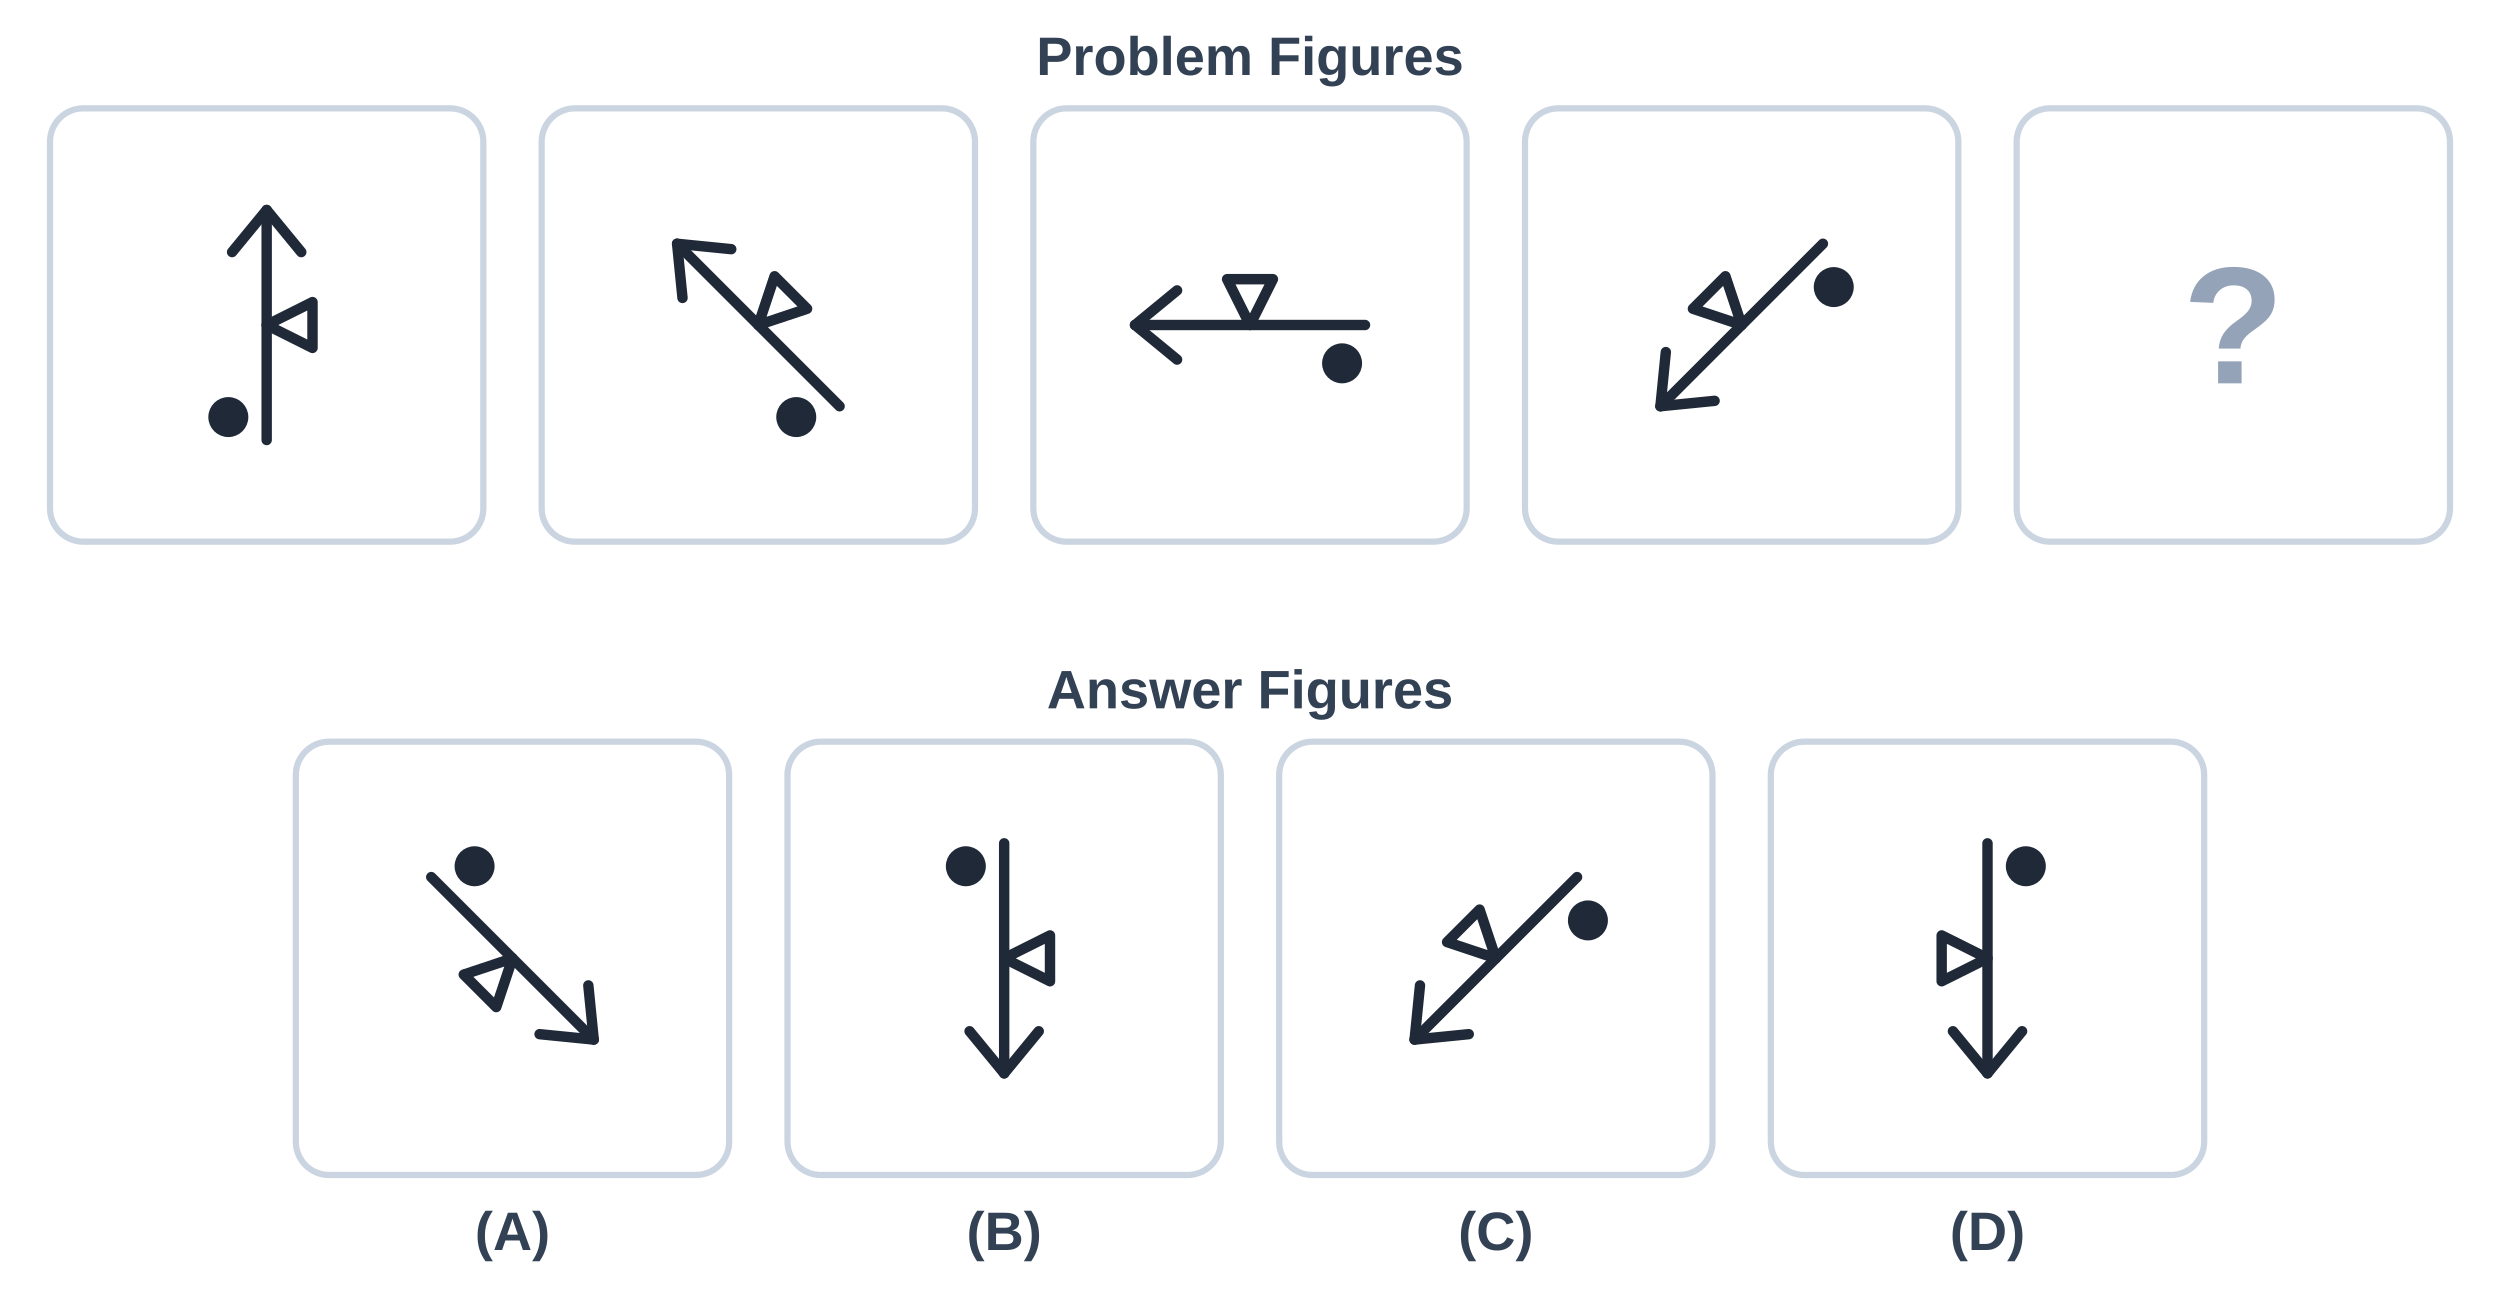
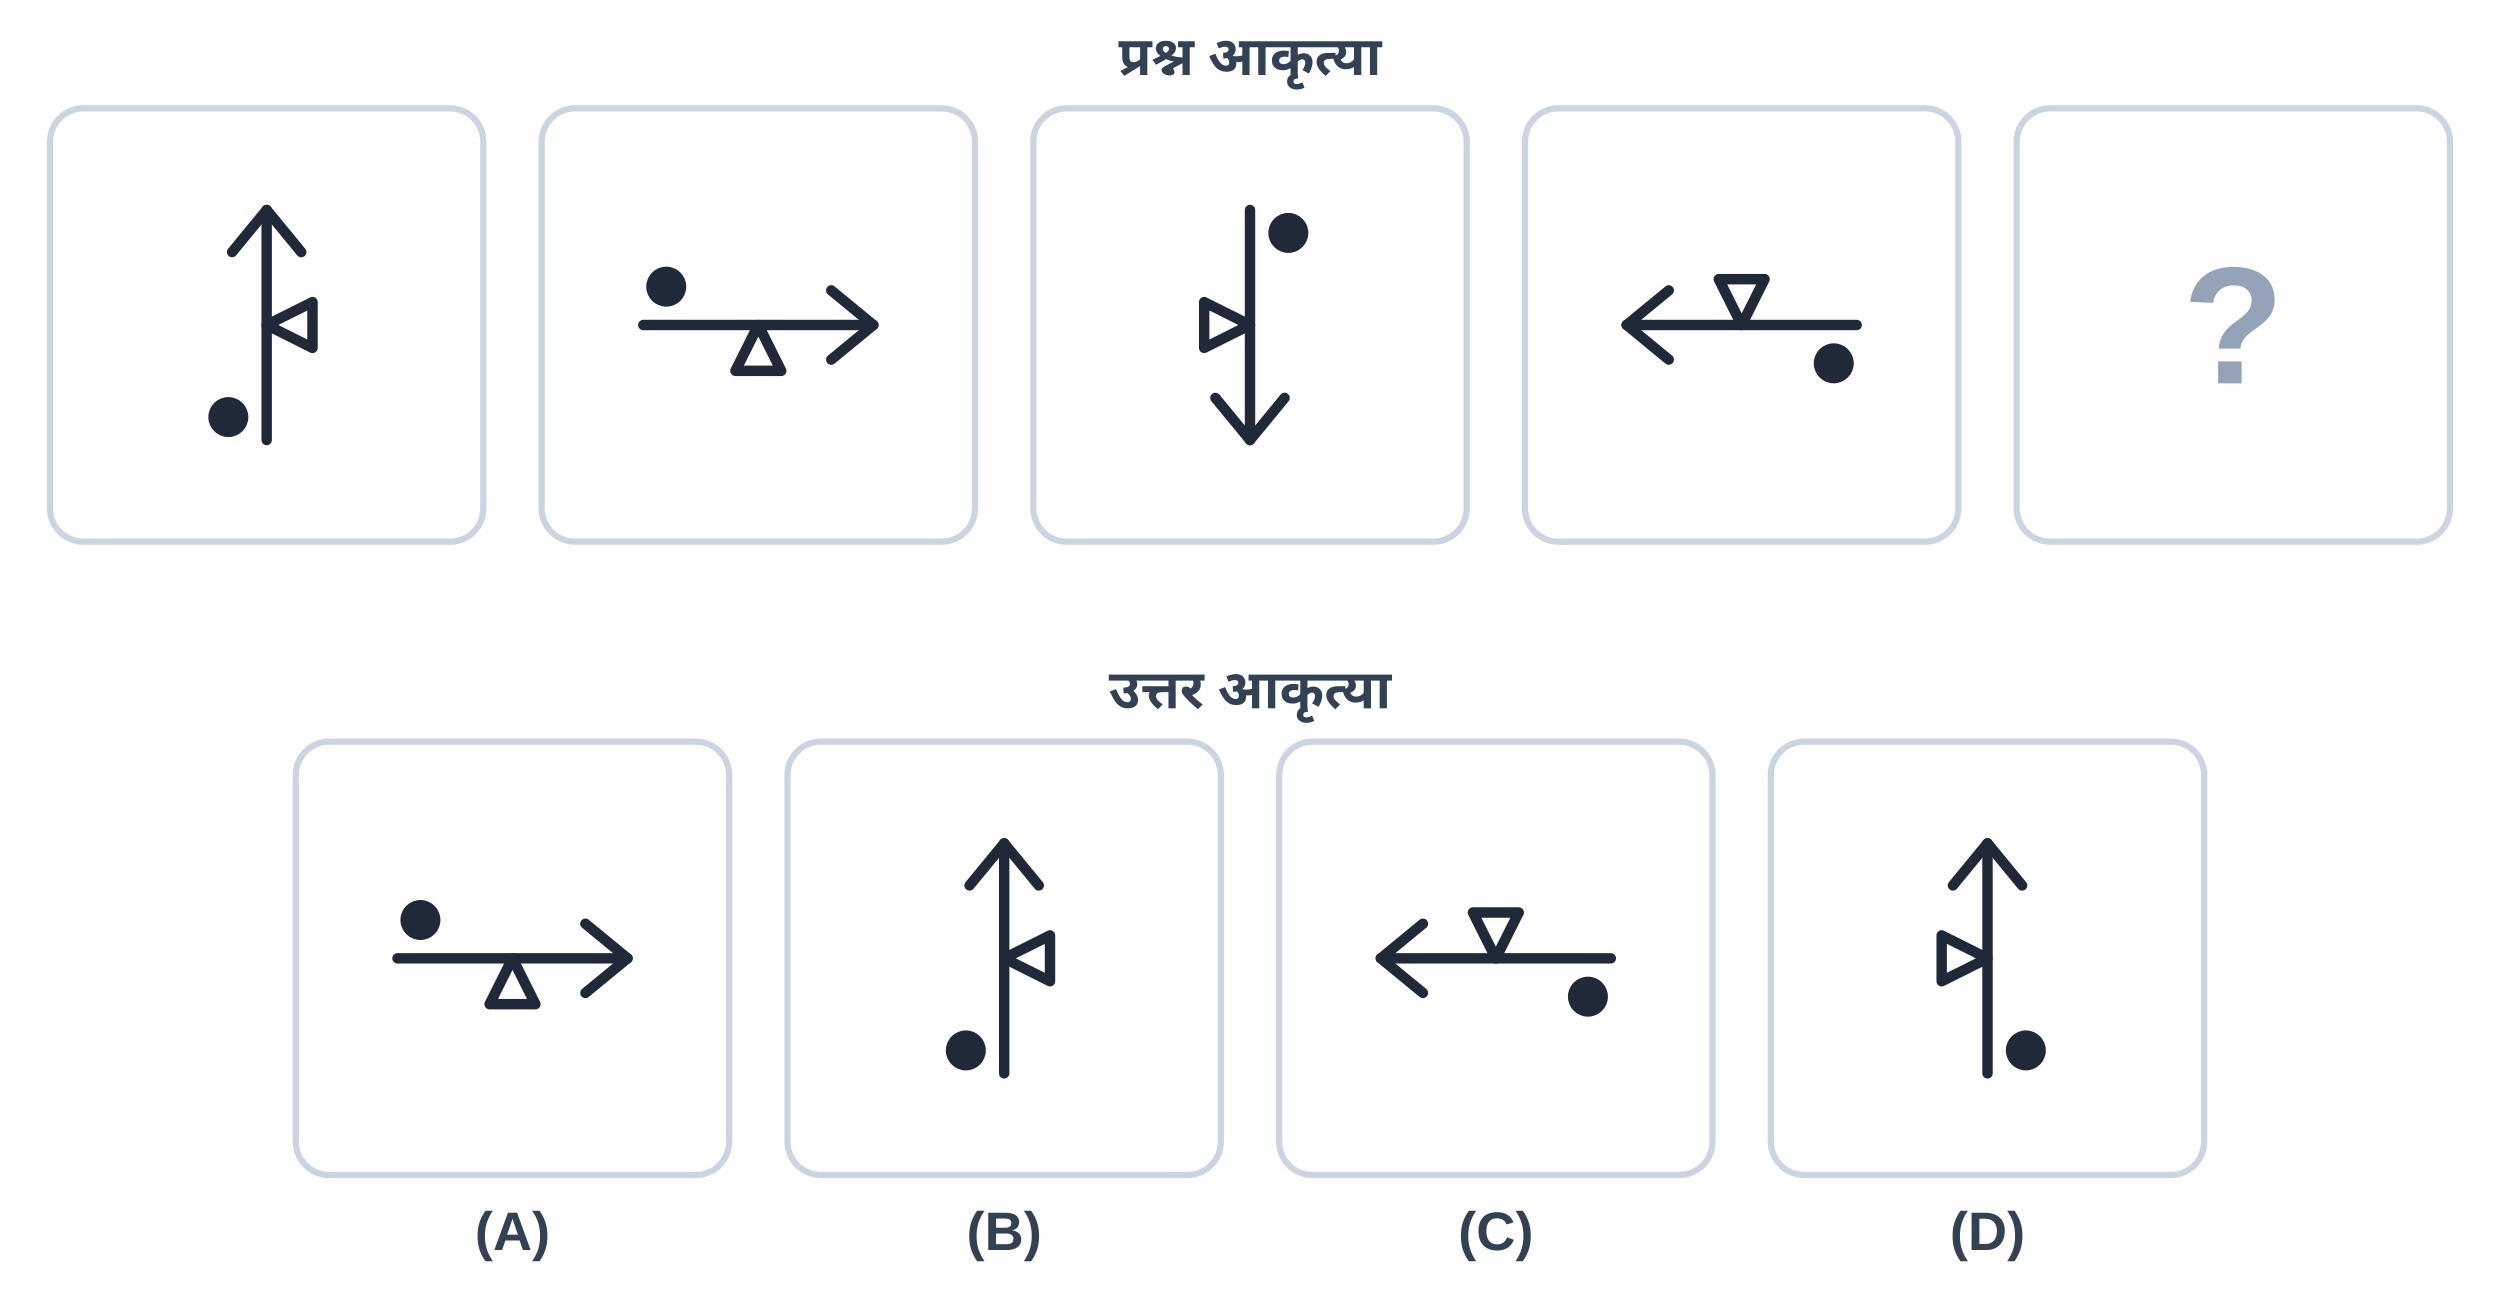
<svg xmlns="http://www.w3.org/2000/svg" viewBox="0 0 600 312" width="600" height="312">
  <rect width="600" height="312" fill="#ffffff" />
-   <text x="300" y="18" font-family="Arial, sans-serif" font-size="13" font-weight="700" fill="#334155" text-anchor="middle">Problem Figures</text>
+   <text x="300" y="18" font-family="Arial, Nirmala UI, Noto Sans Devanagari, Mangal, sans-serif" font-size="13" font-weight="700" fill="#334155" text-anchor="middle">प्रश्न आकृत्या</text>
  <rect x="12" y="26" width="104" height="104" rx="8" fill="#fff" stroke="#cbd5e1" stroke-width="1.5" />
  <polyline points="64,105.6 64,50.4" fill="none" stroke="#1f2937" stroke-width="2.5" stroke-linejoin="round" stroke-linecap="round" />
  <polyline points="55.7,60.5 64,50.4 72.3,60.5" fill="none" stroke="#1f2937" stroke-width="2.5" stroke-linejoin="round" stroke-linecap="round" />
  <polygon points="64,78 75,72.5 75,83.5" fill="none" stroke="#1f2937" stroke-width="2.5" stroke-linejoin="round" stroke-linecap="round" />
  <circle cx="54.8" cy="100.1" r="3.7" fill="#1f2937" stroke="#1f2937" stroke-width="2.2" />
  <rect x="130" y="26" width="104" height="104" rx="8" fill="#fff" stroke="#cbd5e1" stroke-width="1.5" />
-   <polyline points="201.5,97.5 162.5,58.5" fill="none" stroke="#1f2937" stroke-width="2.5" stroke-linejoin="round" stroke-linecap="round" />
-   <polyline points="163.8,71.5 162.5,58.5 175.5,59.8" fill="none" stroke="#1f2937" stroke-width="2.5" stroke-linejoin="round" stroke-linecap="round" />
-   <polygon points="182,78 185.9,66.3 193.7,74.1" fill="none" stroke="#1f2937" stroke-width="2.5" stroke-linejoin="round" stroke-linecap="round" />
-   <circle cx="191.1" cy="100.1" r="3.7" fill="#1f2937" stroke="#1f2937" stroke-width="2.2" />
+   <polyline points="154.4,78 209.6,78" fill="none" stroke="#1f2937" stroke-width="2.5" stroke-linejoin="round" stroke-linecap="round" />
+   <polyline points="199.5,69.7 209.6,78 199.5,86.3" fill="none" stroke="#1f2937" stroke-width="2.5" stroke-linejoin="round" stroke-linecap="round" />
+   <polygon points="182,78 187.5,89 176.5,89" fill="none" stroke="#1f2937" stroke-width="2.5" stroke-linejoin="round" stroke-linecap="round" />
+   <circle cx="159.9" cy="68.8" r="3.7" fill="#1f2937" stroke="#1f2937" stroke-width="2.2" />
  <rect x="248" y="26" width="104" height="104" rx="8" fill="#fff" stroke="#cbd5e1" stroke-width="1.5" />
-   <polyline points="327.6,78 272.4,78" fill="none" stroke="#1f2937" stroke-width="2.5" stroke-linejoin="round" stroke-linecap="round" />
-   <polyline points="282.5,86.3 272.4,78 282.5,69.7" fill="none" stroke="#1f2937" stroke-width="2.5" stroke-linejoin="round" stroke-linecap="round" />
-   <polygon points="300,78 294.5,67 305.5,67" fill="none" stroke="#1f2937" stroke-width="2.5" stroke-linejoin="round" stroke-linecap="round" />
-   <circle cx="322.1" cy="87.2" r="3.7" fill="#1f2937" stroke="#1f2937" stroke-width="2.2" />
+   <polyline points="300,50.4 300,105.6" fill="none" stroke="#1f2937" stroke-width="2.5" stroke-linejoin="round" stroke-linecap="round" />
+   <polyline points="308.3,95.5 300,105.6 291.7,95.5" fill="none" stroke="#1f2937" stroke-width="2.5" stroke-linejoin="round" stroke-linecap="round" />
+   <polygon points="300,78 289,83.5 289,72.5" fill="none" stroke="#1f2937" stroke-width="2.5" stroke-linejoin="round" stroke-linecap="round" />
+   <circle cx="309.2" cy="55.9" r="3.7" fill="#1f2937" stroke="#1f2937" stroke-width="2.2" />
  <rect x="366" y="26" width="104" height="104" rx="8" fill="#fff" stroke="#cbd5e1" stroke-width="1.5" />
-   <polyline points="437.5,58.5 398.5,97.5" fill="none" stroke="#1f2937" stroke-width="2.5" stroke-linejoin="round" stroke-linecap="round" />
-   <polyline points="411.5,96.2 398.5,97.5 399.8,84.5" fill="none" stroke="#1f2937" stroke-width="2.5" stroke-linejoin="round" stroke-linecap="round" />
-   <polygon points="418,78 406.3,74.1 414.1,66.3" fill="none" stroke="#1f2937" stroke-width="2.5" stroke-linejoin="round" stroke-linecap="round" />
-   <circle cx="440.1" cy="68.9" r="3.7" fill="#1f2937" stroke="#1f2937" stroke-width="2.2" />
+   <polyline points="445.6,78 390.4,78" fill="none" stroke="#1f2937" stroke-width="2.5" stroke-linejoin="round" stroke-linecap="round" />
+   <polyline points="400.5,86.3 390.4,78 400.5,69.7" fill="none" stroke="#1f2937" stroke-width="2.5" stroke-linejoin="round" stroke-linecap="round" />
+   <polygon points="418,78 412.5,67 423.5,67" fill="none" stroke="#1f2937" stroke-width="2.5" stroke-linejoin="round" stroke-linecap="round" />
+   <circle cx="440.1" cy="87.2" r="3.7" fill="#1f2937" stroke="#1f2937" stroke-width="2.2" />
  <rect x="484" y="26" width="104" height="104" rx="8" fill="#fff" stroke="#cbd5e1" stroke-width="1.5" />
  <text x="536" y="92" font-family="Arial" font-size="40" font-weight="700" fill="#94a3b8" text-anchor="middle">?</text>
-   <text x="300" y="170" font-family="Arial, sans-serif" font-size="13" font-weight="700" fill="#334155" text-anchor="middle">Answer Figures</text>
+   <text x="300" y="170" font-family="Arial, Nirmala UI, Noto Sans Devanagari, Mangal, sans-serif" font-size="13" font-weight="700" fill="#334155" text-anchor="middle">उत्तर आकृत्या</text>
  <rect x="71" y="178" width="104" height="104" rx="8" fill="#fff" stroke="#cbd5e1" stroke-width="1.5" />
-   <polyline points="103.5,210.5 142.5,249.5" fill="none" stroke="#1f2937" stroke-width="2.5" stroke-linejoin="round" stroke-linecap="round" />
-   <polyline points="141.2,236.5 142.5,249.5 129.5,248.2" fill="none" stroke="#1f2937" stroke-width="2.5" stroke-linejoin="round" stroke-linecap="round" />
-   <polygon points="123,230 119.1,241.7 111.3,233.9" fill="none" stroke="#1f2937" stroke-width="2.5" stroke-linejoin="round" stroke-linecap="round" />
-   <circle cx="113.9" cy="207.9" r="3.7" fill="#1f2937" stroke="#1f2937" stroke-width="2.2" />
-   <text x="123" y="300" font-family="Arial, sans-serif" font-size="13" font-weight="600" fill="#334155" text-anchor="middle">(A)</text>
+   <polyline points="95.4,230 150.6,230" fill="none" stroke="#1f2937" stroke-width="2.5" stroke-linejoin="round" stroke-linecap="round" />
+   <polyline points="140.5,221.7 150.6,230 140.5,238.3" fill="none" stroke="#1f2937" stroke-width="2.5" stroke-linejoin="round" stroke-linecap="round" />
+   <polygon points="123,230 128.5,241 117.5,241" fill="none" stroke="#1f2937" stroke-width="2.5" stroke-linejoin="round" stroke-linecap="round" />
+   <circle cx="100.9" cy="220.8" r="3.7" fill="#1f2937" stroke="#1f2937" stroke-width="2.2" />
+   <text x="123" y="300" font-family="Arial, Nirmala UI, Noto Sans Devanagari, Mangal, sans-serif" font-size="13" font-weight="600" fill="#334155" text-anchor="middle">(A)</text>
  <rect x="189" y="178" width="104" height="104" rx="8" fill="#fff" stroke="#cbd5e1" stroke-width="1.5" />
-   <polyline points="241,202.4 241,257.6" fill="none" stroke="#1f2937" stroke-width="2.5" stroke-linejoin="round" stroke-linecap="round" />
-   <polyline points="232.7,247.5 241,257.6 249.3,247.5" fill="none" stroke="#1f2937" stroke-width="2.5" stroke-linejoin="round" stroke-linecap="round" />
-   <polygon points="241,230 252,235.5 252,224.5" fill="none" stroke="#1f2937" stroke-width="2.5" stroke-linejoin="round" stroke-linecap="round" />
-   <circle cx="231.8" cy="207.9" r="3.7" fill="#1f2937" stroke="#1f2937" stroke-width="2.2" />
-   <text x="241" y="300" font-family="Arial, sans-serif" font-size="13" font-weight="600" fill="#334155" text-anchor="middle">(B)</text>
+   <polyline points="241,257.6 241,202.4" fill="none" stroke="#1f2937" stroke-width="2.5" stroke-linejoin="round" stroke-linecap="round" />
+   <polyline points="232.7,212.5 241,202.4 249.3,212.5" fill="none" stroke="#1f2937" stroke-width="2.5" stroke-linejoin="round" stroke-linecap="round" />
+   <polygon points="241,230 252,224.5 252,235.5" fill="none" stroke="#1f2937" stroke-width="2.5" stroke-linejoin="round" stroke-linecap="round" />
+   <circle cx="231.8" cy="252.1" r="3.7" fill="#1f2937" stroke="#1f2937" stroke-width="2.2" />
+   <text x="241" y="300" font-family="Arial, Nirmala UI, Noto Sans Devanagari, Mangal, sans-serif" font-size="13" font-weight="600" fill="#334155" text-anchor="middle">(B)</text>
  <rect x="307" y="178" width="104" height="104" rx="8" fill="#fff" stroke="#cbd5e1" stroke-width="1.5" />
-   <polyline points="378.5,210.5 339.5,249.5" fill="none" stroke="#1f2937" stroke-width="2.5" stroke-linejoin="round" stroke-linecap="round" />
-   <polyline points="352.5,248.2 339.5,249.5 340.8,236.5" fill="none" stroke="#1f2937" stroke-width="2.5" stroke-linejoin="round" stroke-linecap="round" />
-   <polygon points="359,230 347.3,226.1 355.1,218.3" fill="none" stroke="#1f2937" stroke-width="2.5" stroke-linejoin="round" stroke-linecap="round" />
-   <circle cx="381.1" cy="220.9" r="3.7" fill="#1f2937" stroke="#1f2937" stroke-width="2.2" />
-   <text x="359" y="300" font-family="Arial, sans-serif" font-size="13" font-weight="600" fill="#334155" text-anchor="middle">(C)</text>
+   <polyline points="386.6,230 331.4,230" fill="none" stroke="#1f2937" stroke-width="2.5" stroke-linejoin="round" stroke-linecap="round" />
+   <polyline points="341.5,238.3 331.4,230 341.5,221.7" fill="none" stroke="#1f2937" stroke-width="2.5" stroke-linejoin="round" stroke-linecap="round" />
+   <polygon points="359,230 353.5,219 364.5,219" fill="none" stroke="#1f2937" stroke-width="2.5" stroke-linejoin="round" stroke-linecap="round" />
+   <circle cx="381.1" cy="239.2" r="3.7" fill="#1f2937" stroke="#1f2937" stroke-width="2.2" />
+   <text x="359" y="300" font-family="Arial, Nirmala UI, Noto Sans Devanagari, Mangal, sans-serif" font-size="13" font-weight="600" fill="#334155" text-anchor="middle">(C)</text>
  <rect x="425" y="178" width="104" height="104" rx="8" fill="#fff" stroke="#cbd5e1" stroke-width="1.5" />
-   <polyline points="477,202.4 477,257.6" fill="none" stroke="#1f2937" stroke-width="2.5" stroke-linejoin="round" stroke-linecap="round" />
-   <polyline points="485.3,247.5 477,257.6 468.7,247.5" fill="none" stroke="#1f2937" stroke-width="2.5" stroke-linejoin="round" stroke-linecap="round" />
-   <polygon points="477,230 466,235.5 466,224.5" fill="none" stroke="#1f2937" stroke-width="2.5" stroke-linejoin="round" stroke-linecap="round" />
-   <circle cx="486.2" cy="207.9" r="3.7" fill="#1f2937" stroke="#1f2937" stroke-width="2.2" />
-   <text x="477" y="300" font-family="Arial, sans-serif" font-size="13" font-weight="600" fill="#334155" text-anchor="middle">(D)</text>
+   <polyline points="477,257.6 477,202.4" fill="none" stroke="#1f2937" stroke-width="2.5" stroke-linejoin="round" stroke-linecap="round" />
+   <polyline points="485.3,212.5 477,202.4 468.7,212.5" fill="none" stroke="#1f2937" stroke-width="2.5" stroke-linejoin="round" stroke-linecap="round" />
+   <polygon points="477,230 466,224.5 466,235.5" fill="none" stroke="#1f2937" stroke-width="2.5" stroke-linejoin="round" stroke-linecap="round" />
+   <circle cx="486.2" cy="252.1" r="3.7" fill="#1f2937" stroke="#1f2937" stroke-width="2.2" />
+   <text x="477" y="300" font-family="Arial, Nirmala UI, Noto Sans Devanagari, Mangal, sans-serif" font-size="13" font-weight="600" fill="#334155" text-anchor="middle">(D)</text>
</svg>
